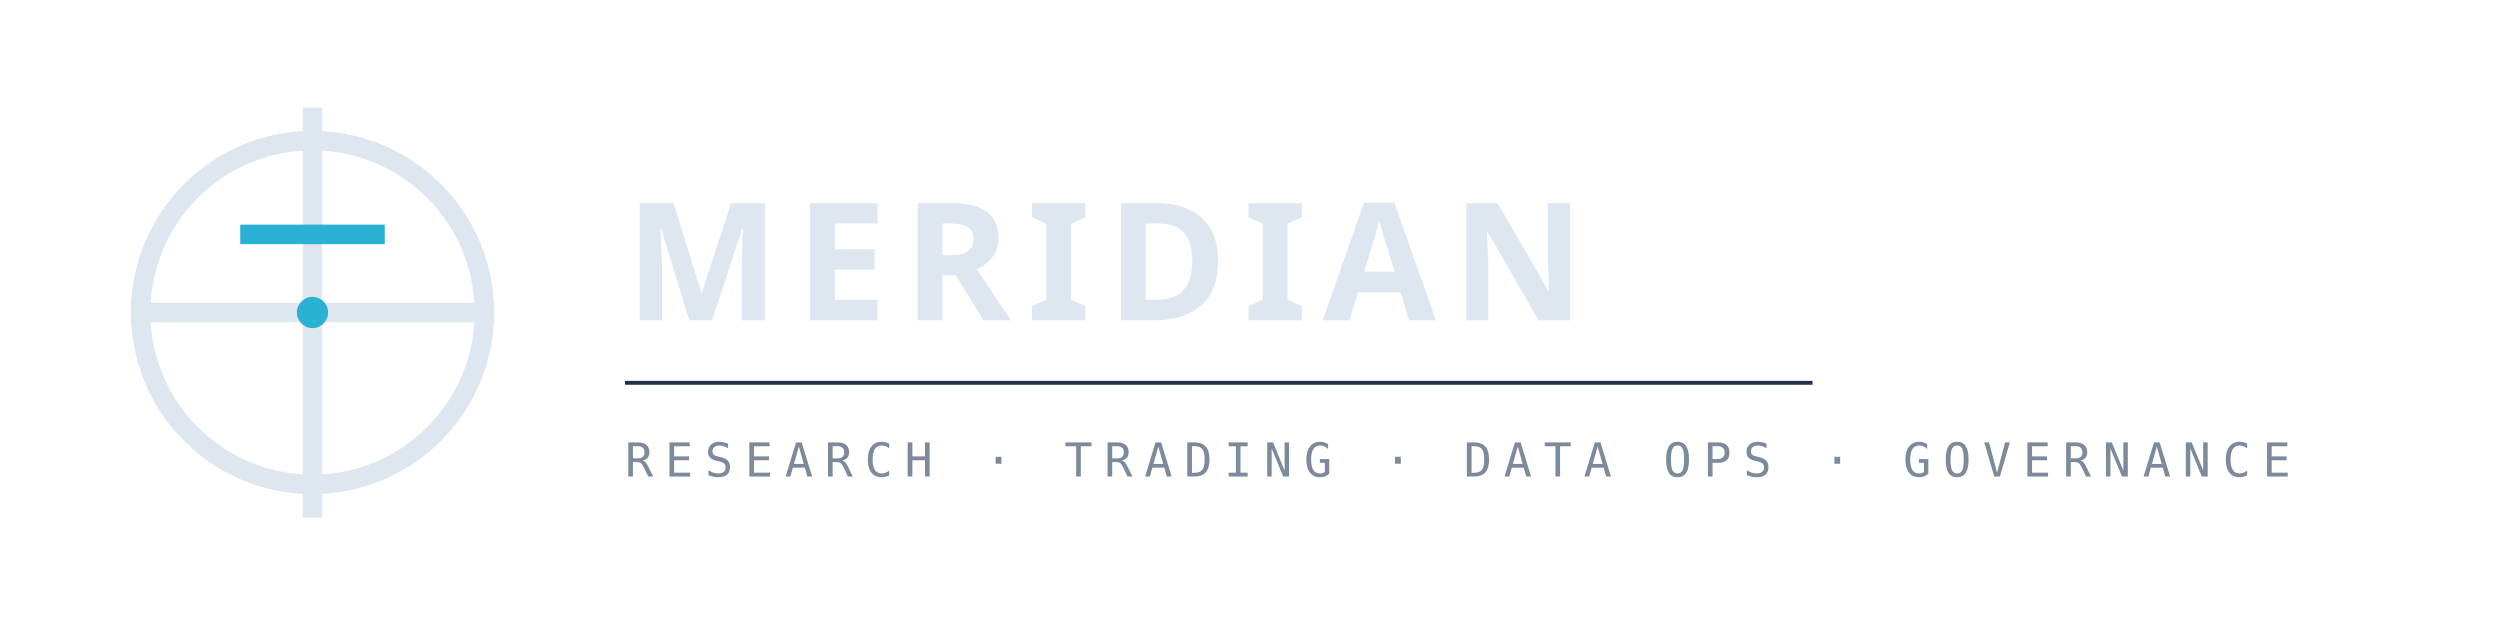
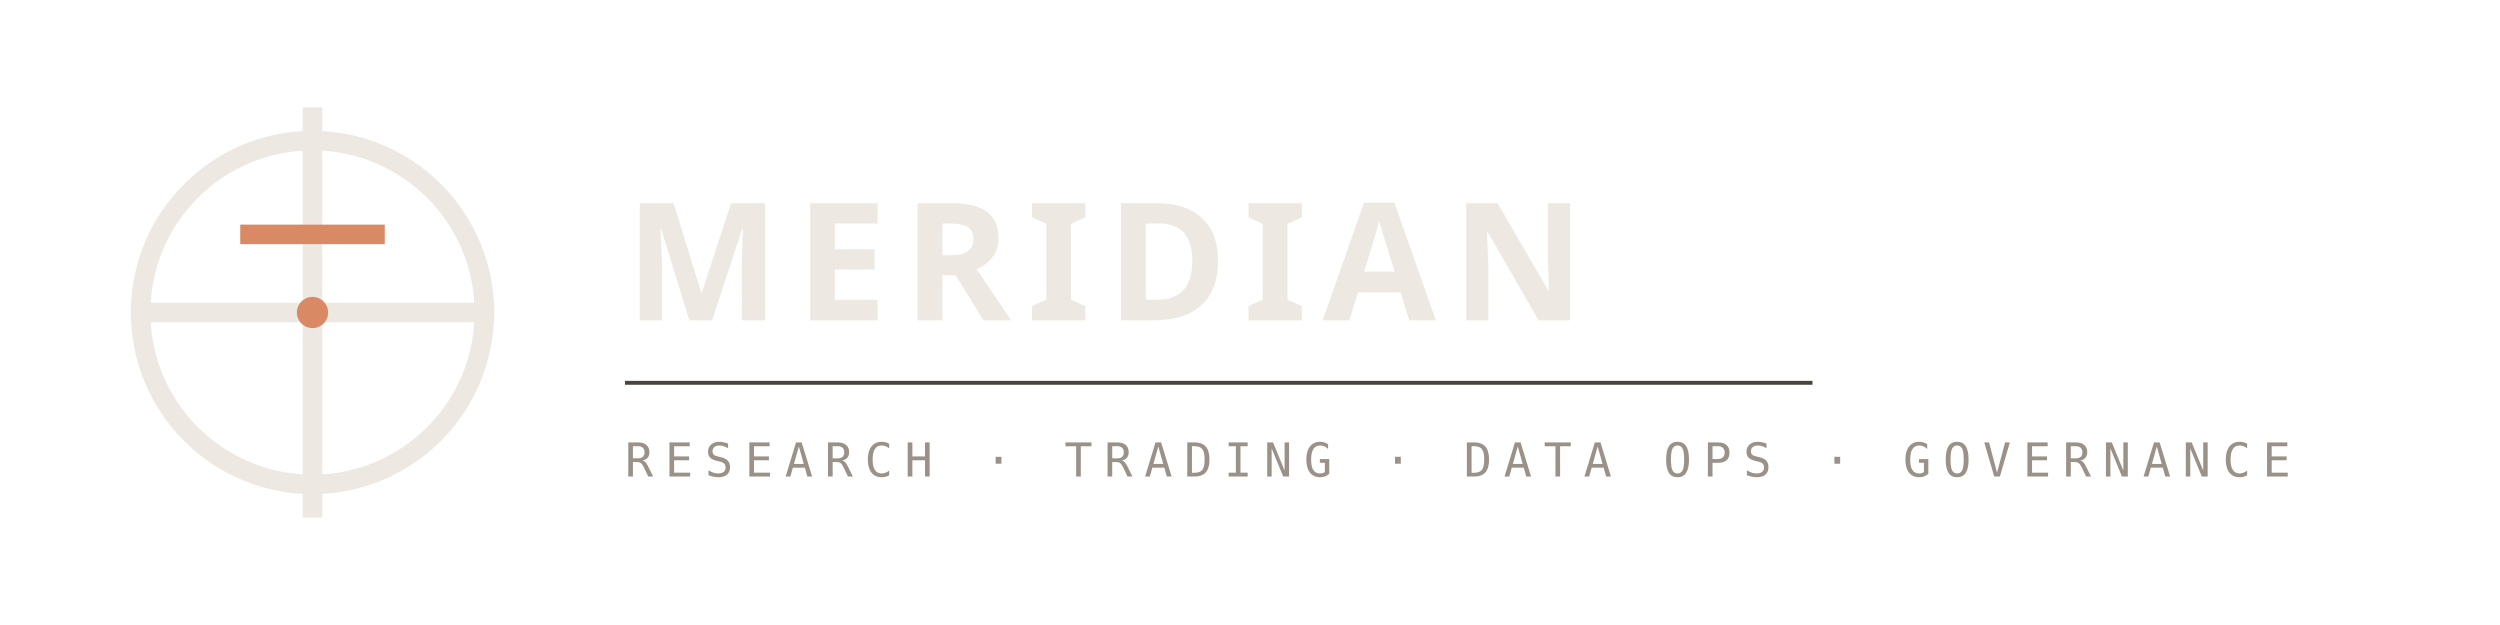
<svg xmlns="http://www.w3.org/2000/svg" viewBox="0 0 640 160" role="img" aria-labelledby="title desc">
  <g transform="translate(16 16) scale(0.5)">
-     <circle cx="128" cy="128" r="88" fill="none" stroke="#DEE6EF" stroke-width="10" />
-     <line x1="40" y1="128" x2="216" y2="128" stroke="#DEE6EF" stroke-width="10" stroke-linecap="square" />
-     <line x1="128" y1="28" x2="128" y2="228" stroke="#DEE6EF" stroke-width="10" stroke-linecap="square" />
-     <line x1="96" y1="88" x2="160" y2="88" stroke="#2AB2D4" stroke-width="10" stroke-linecap="square" />
-     <circle cx="128" cy="128" r="8" fill="#2AB2D4" />
+     <circle cx="128" cy="128" r="88" fill="none" stroke="#EDE9E2" stroke-width="10" />
+     <line x1="40" y1="128" x2="216" y2="128" stroke="#EDE9E2" stroke-width="10" stroke-linecap="square" />
+     <line x1="128" y1="28" x2="128" y2="228" stroke="#EDE9E2" stroke-width="10" stroke-linecap="square" />
+     <line x1="96" y1="88" x2="160" y2="88" stroke="#D98A64" stroke-width="10" stroke-linecap="square" />
+     <circle cx="128" cy="128" r="8" fill="#D98A64" />
  </g>
-   <text x="160" y="82" font-family="'Space Grotesk', 'IBM Plex Sans', system-ui, sans-serif" font-weight="600" font-size="42" letter-spacing="4" fill="#DEE6EF">MERIDIAN</text>
-   <line x1="160" y1="98" x2="464" y2="98" stroke="#1F344C" stroke-width="1" />
-   <text x="160" y="122" font-family="'IBM Plex Mono', ui-monospace, monospace" font-weight="400" font-size="12" letter-spacing="3" fill="#7C8A9B">RESEARCH · TRADING · DATA OPS · GOVERNANCE</text>
+   <text x="160" y="82" font-family="'Segoe UI Variable Display', 'Segoe UI', system-ui, sans-serif" font-weight="600" font-size="42" letter-spacing="4" fill="#EDE9E2">MERIDIAN</text>
+   <line x1="160" y1="98" x2="464" y2="98" stroke="#4A443C" stroke-width="1" />
+   <text x="160" y="122" font-family="'Cascadia Mono', ui-monospace, monospace" font-weight="400" font-size="12" letter-spacing="3" fill="#9A9289">RESEARCH · TRADING · DATA OPS · GOVERNANCE</text>
</svg>
